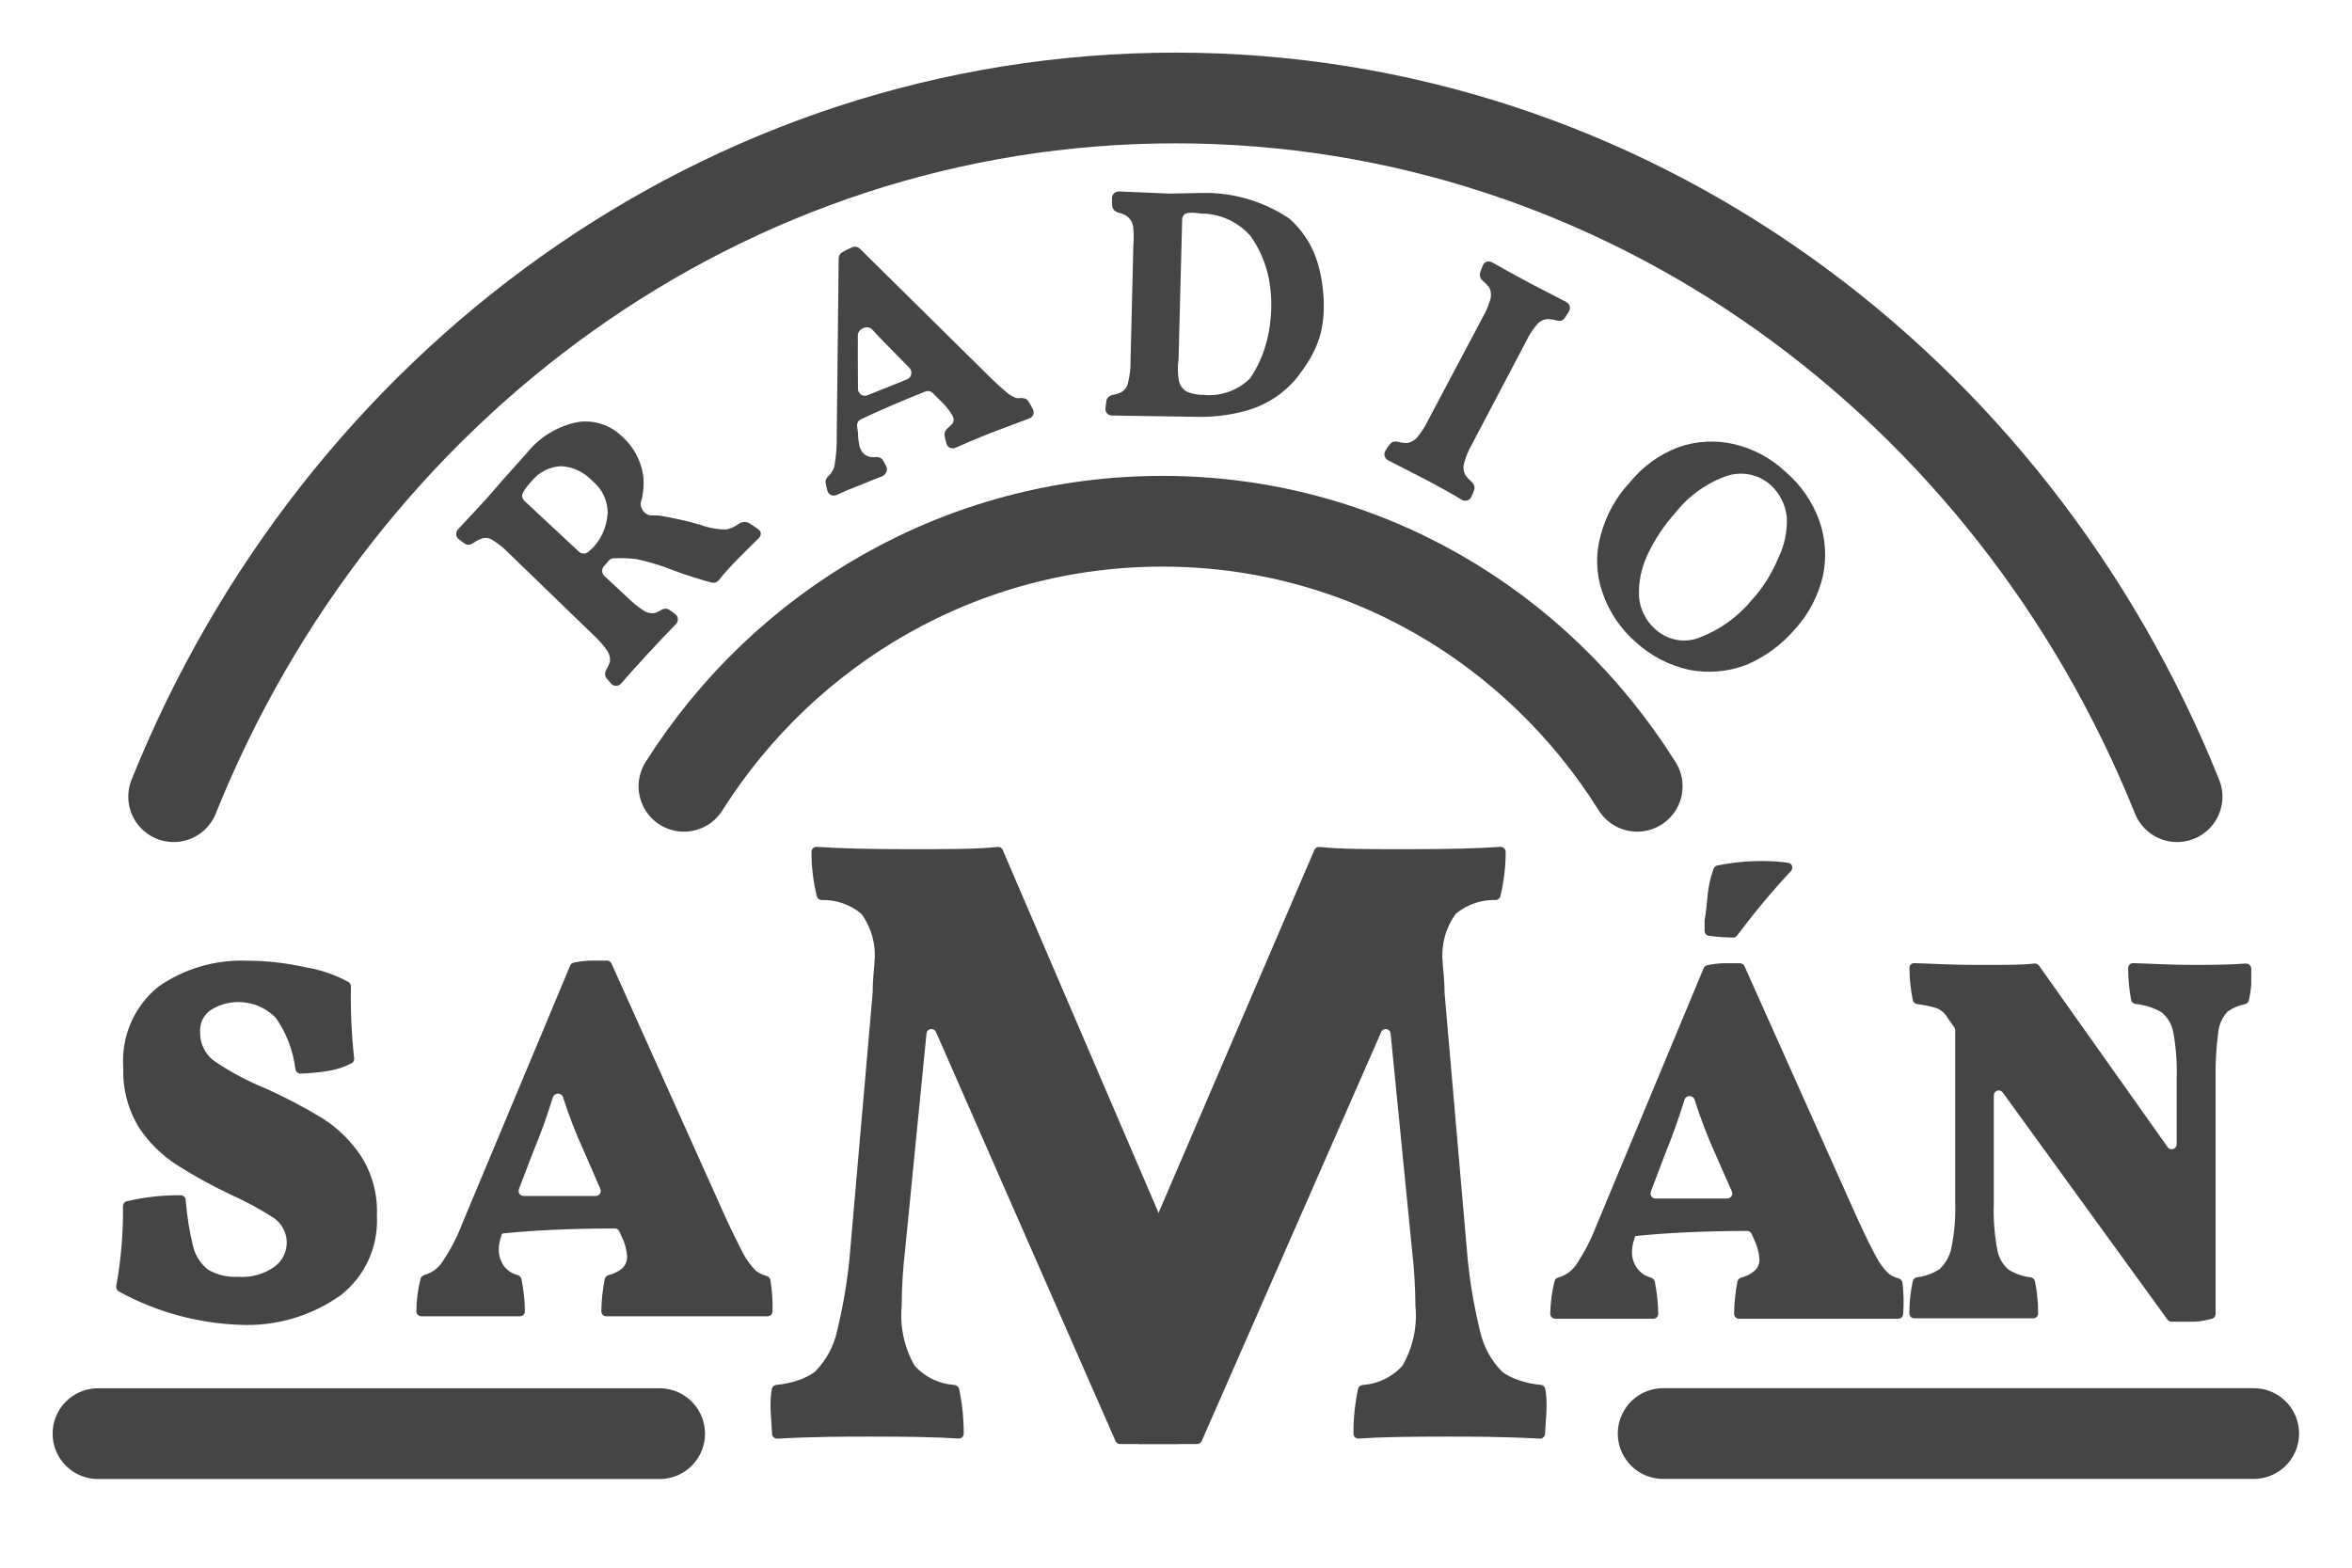
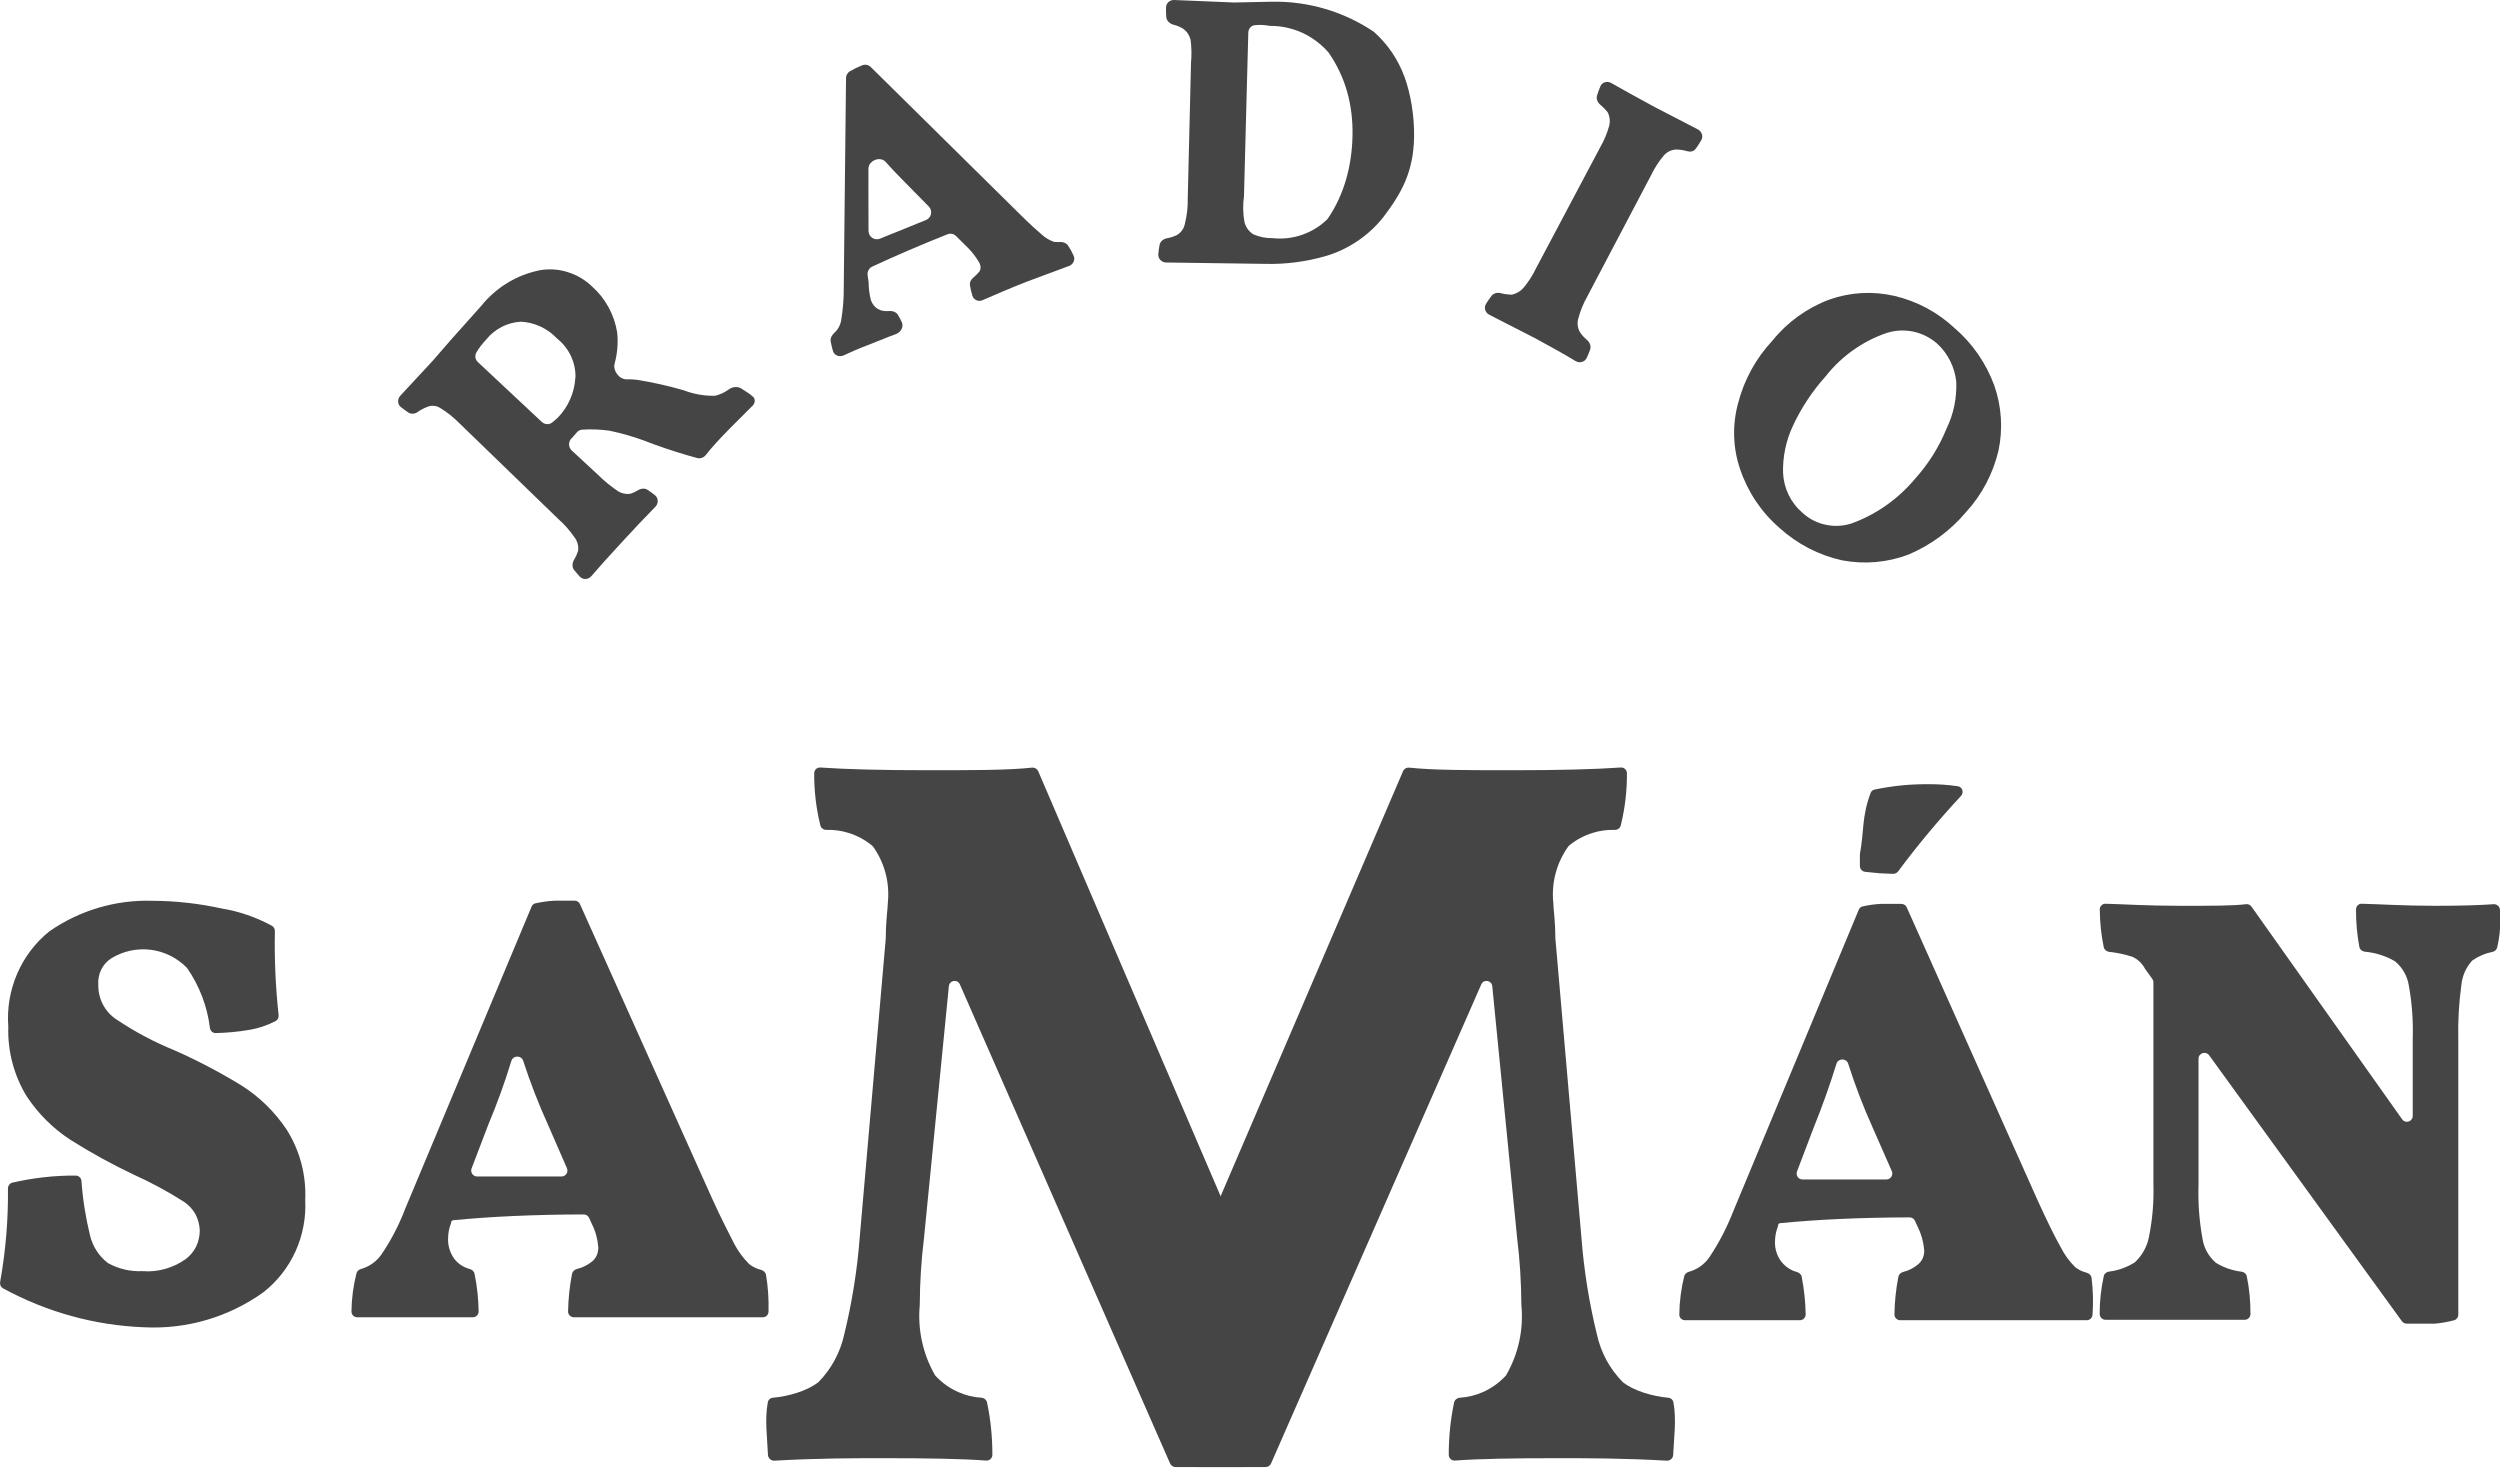
- <svg xmlns="http://www.w3.org/2000/svg" width="24" height="16" viewBox="0 0 24 16" fill="none">
-   <path d="M1 14.632H6.731M16.971 14.631H22.997M16.706 8.025C15.68 6.39 13.901 5.32 11.86 5.32C9.82 5.32 8.012 6.39 6.979 8.025M22.215 8.131C20.533 3.941 16.59 1 11.994 1C7.398 1 3.455 3.941 1.772 8.131" stroke="#454545" stroke-width="0.926" stroke-linecap="round" />
-   <path d="M19.42 13.413C19.418 13.439 19.396 13.459 19.37 13.459C19.222 13.459 18.963 13.459 18.597 13.459C18.175 13.459 17.889 13.459 17.744 13.459C17.717 13.459 17.694 13.436 17.695 13.408C17.696 13.298 17.708 13.188 17.729 13.08C17.733 13.059 17.751 13.043 17.771 13.038C17.819 13.026 17.864 13.004 17.902 12.971C17.92 12.956 17.933 12.938 17.942 12.916C17.951 12.895 17.955 12.872 17.953 12.849C17.948 12.777 17.928 12.707 17.896 12.643L17.874 12.593C17.865 12.575 17.847 12.563 17.828 12.563C17.395 12.564 17.017 12.582 16.698 12.614C16.688 12.615 16.68 12.623 16.68 12.633C16.68 12.636 16.68 12.638 16.679 12.641C16.662 12.683 16.654 12.729 16.653 12.775C16.651 12.838 16.672 12.9 16.71 12.95C16.731 12.976 16.756 12.998 16.785 13.015C16.803 13.025 16.823 13.033 16.843 13.038C16.864 13.044 16.882 13.06 16.886 13.081C16.907 13.189 16.919 13.298 16.921 13.408C16.921 13.436 16.899 13.459 16.871 13.459C16.748 13.459 16.563 13.459 16.319 13.459C16.124 13.459 15.974 13.459 15.869 13.459C15.842 13.459 15.819 13.437 15.819 13.409C15.821 13.297 15.835 13.185 15.863 13.076C15.867 13.057 15.883 13.043 15.902 13.038C15.972 13.018 16.034 12.976 16.078 12.916C16.163 12.79 16.234 12.654 16.289 12.511L17.384 9.882C17.39 9.867 17.403 9.856 17.418 9.852C17.473 9.84 17.528 9.833 17.583 9.831H17.755C17.775 9.831 17.793 9.843 17.801 9.861L18.944 12.416C19.028 12.6 19.094 12.735 19.142 12.821C19.175 12.886 19.217 12.945 19.269 12.996C19.298 13.019 19.332 13.036 19.367 13.045C19.39 13.05 19.41 13.068 19.413 13.091C19.426 13.198 19.428 13.306 19.42 13.413ZM17.625 12.232C17.662 12.232 17.687 12.194 17.672 12.16L17.505 11.781C17.423 11.6 17.352 11.414 17.292 11.224C17.276 11.174 17.204 11.174 17.189 11.224C17.131 11.412 17.064 11.598 16.99 11.781L16.845 12.162C16.833 12.196 16.857 12.232 16.893 12.232H17.625ZM17.394 9.402C17.394 9.399 17.394 9.396 17.394 9.393C17.43 9.195 17.411 9.069 17.486 8.865C17.492 8.85 17.506 8.838 17.522 8.834C17.674 8.803 17.828 8.787 17.983 8.788C18.072 8.787 18.16 8.793 18.247 8.806C18.287 8.811 18.302 8.86 18.275 8.89C18.08 9.099 17.897 9.319 17.726 9.548C17.715 9.562 17.7 9.57 17.683 9.569C17.546 9.564 17.587 9.568 17.439 9.551C17.413 9.549 17.394 9.527 17.394 9.5V9.402Z" fill="#454545" />
-   <path d="M22.916 9.834C22.946 9.832 22.972 9.856 22.972 9.886C22.972 9.939 22.972 9.993 22.972 10.045C22.968 10.101 22.96 10.157 22.947 10.212C22.942 10.232 22.925 10.246 22.905 10.25C22.843 10.262 22.785 10.286 22.734 10.322C22.731 10.324 22.728 10.326 22.726 10.329C22.674 10.387 22.642 10.46 22.635 10.538C22.614 10.694 22.605 10.851 22.608 11.009V13.411C22.608 13.433 22.594 13.453 22.572 13.459C22.518 13.474 22.462 13.484 22.405 13.489C22.342 13.489 22.259 13.489 22.158 13.489C22.142 13.489 22.127 13.481 22.117 13.468L20.436 11.15C20.407 11.11 20.345 11.131 20.345 11.181V12.278C20.339 12.434 20.351 12.59 20.378 12.743C20.39 12.826 20.431 12.902 20.493 12.956C20.495 12.958 20.497 12.96 20.5 12.961C20.567 13.001 20.641 13.027 20.719 13.036C20.741 13.039 20.761 13.055 20.765 13.077C20.787 13.185 20.798 13.295 20.797 13.405C20.797 13.433 20.775 13.455 20.747 13.455C20.603 13.455 20.407 13.455 20.16 13.455C19.874 13.455 19.666 13.455 19.533 13.455C19.506 13.455 19.483 13.433 19.483 13.405C19.483 13.294 19.495 13.184 19.518 13.076C19.523 13.054 19.542 13.038 19.564 13.036C19.642 13.026 19.716 13 19.784 12.958C19.786 12.957 19.788 12.955 19.791 12.953C19.852 12.896 19.895 12.82 19.912 12.737C19.943 12.586 19.956 12.432 19.951 12.278V10.514C19.951 10.504 19.948 10.493 19.941 10.484L19.878 10.396C19.854 10.349 19.814 10.312 19.766 10.291C19.7 10.27 19.632 10.256 19.564 10.248C19.542 10.246 19.523 10.23 19.519 10.208C19.496 10.1 19.485 9.99 19.484 9.879C19.484 9.851 19.506 9.829 19.534 9.83C19.674 9.833 19.89 9.848 20.181 9.848C20.479 9.848 20.646 9.848 20.756 9.834C20.775 9.831 20.794 9.839 20.806 9.855L22.119 11.708C22.148 11.749 22.211 11.728 22.211 11.678V11.009C22.216 10.853 22.205 10.697 22.178 10.544C22.165 10.462 22.123 10.387 22.06 10.334C22.058 10.332 22.055 10.331 22.053 10.329C21.973 10.284 21.884 10.256 21.794 10.247C21.77 10.245 21.75 10.229 21.746 10.205C21.726 10.098 21.716 9.989 21.716 9.879C21.717 9.851 21.739 9.829 21.766 9.83C21.914 9.833 22.126 9.848 22.405 9.848C22.624 9.848 22.794 9.843 22.916 9.834Z" fill="#454545" />
-   <path d="M1.212 13.181C1.193 13.17 1.182 13.148 1.186 13.126C1.235 12.857 1.258 12.584 1.255 12.311C1.255 12.287 1.271 12.265 1.294 12.26C1.475 12.218 1.66 12.197 1.845 12.199C1.872 12.199 1.893 12.22 1.895 12.247C1.907 12.406 1.932 12.564 1.97 12.719C1.993 12.816 2.048 12.901 2.127 12.961C2.218 13.012 2.322 13.037 2.427 13.031C2.56 13.042 2.693 13.005 2.803 12.927C2.842 12.898 2.873 12.861 2.894 12.817C2.916 12.773 2.927 12.725 2.926 12.676C2.925 12.627 2.912 12.579 2.888 12.536C2.865 12.492 2.831 12.456 2.791 12.429C2.65 12.338 2.502 12.258 2.349 12.19C2.159 12.1 1.974 11.998 1.796 11.884C1.647 11.787 1.519 11.66 1.42 11.511C1.307 11.328 1.251 11.115 1.258 10.899C1.246 10.742 1.273 10.584 1.335 10.44C1.398 10.295 1.494 10.169 1.615 10.071C1.88 9.886 2.196 9.793 2.517 9.805C2.719 9.805 2.921 9.828 3.118 9.872C3.271 9.897 3.419 9.948 3.555 10.022C3.571 10.031 3.581 10.049 3.581 10.068C3.576 10.313 3.587 10.558 3.614 10.802C3.616 10.822 3.606 10.842 3.588 10.851C3.514 10.891 3.433 10.917 3.35 10.93C3.256 10.946 3.161 10.954 3.066 10.957C3.04 10.958 3.018 10.937 3.014 10.91C2.991 10.724 2.924 10.546 2.817 10.392C2.816 10.39 2.814 10.388 2.812 10.386C2.727 10.3 2.617 10.246 2.498 10.231C2.378 10.216 2.257 10.242 2.154 10.306C2.116 10.331 2.087 10.365 2.067 10.405C2.047 10.446 2.039 10.491 2.042 10.536C2.041 10.596 2.055 10.657 2.084 10.71C2.112 10.764 2.154 10.809 2.205 10.841C2.363 10.947 2.531 11.036 2.707 11.107C2.907 11.197 3.102 11.299 3.29 11.413C3.446 11.512 3.58 11.643 3.684 11.799C3.799 11.98 3.856 12.194 3.846 12.41C3.854 12.564 3.825 12.718 3.761 12.858C3.698 12.998 3.602 13.12 3.482 13.215C3.179 13.432 2.813 13.54 2.442 13.521C2.012 13.505 1.591 13.388 1.212 13.181Z" fill="#454545" />
-   <path d="M7.883 13.385C7.882 13.412 7.86 13.434 7.833 13.434C7.682 13.434 7.425 13.434 7.058 13.434C6.63 13.434 6.338 13.434 6.186 13.434C6.158 13.434 6.136 13.411 6.136 13.383C6.138 13.272 6.149 13.162 6.171 13.054C6.175 13.033 6.193 13.018 6.213 13.013C6.262 13.001 6.308 12.978 6.348 12.946C6.365 12.93 6.378 12.911 6.387 12.89C6.396 12.869 6.4 12.846 6.399 12.823C6.394 12.751 6.374 12.681 6.342 12.617L6.319 12.567C6.311 12.549 6.293 12.537 6.273 12.538C5.838 12.538 5.458 12.556 5.134 12.588C5.125 12.589 5.117 12.597 5.117 12.607C5.117 12.61 5.117 12.612 5.116 12.615C5.099 12.658 5.09 12.703 5.09 12.749C5.088 12.812 5.108 12.874 5.144 12.924C5.179 12.968 5.226 12.999 5.279 13.012C5.299 13.018 5.317 13.034 5.321 13.055C5.343 13.163 5.355 13.273 5.356 13.383C5.357 13.411 5.334 13.434 5.306 13.434C5.185 13.434 4.999 13.434 4.751 13.434C4.555 13.434 4.403 13.434 4.298 13.434C4.271 13.434 4.249 13.411 4.249 13.384C4.249 13.271 4.264 13.159 4.292 13.05C4.297 13.031 4.313 13.018 4.332 13.012C4.402 12.993 4.463 12.95 4.506 12.89C4.593 12.764 4.664 12.628 4.718 12.485L5.818 9.855C5.824 9.84 5.837 9.829 5.853 9.825C5.907 9.814 5.963 9.806 6.018 9.804H6.194C6.214 9.804 6.232 9.815 6.24 9.834L7.388 12.39C7.47 12.574 7.536 12.697 7.584 12.795C7.619 12.86 7.663 12.919 7.714 12.97C7.744 12.994 7.779 13.011 7.815 13.02C7.838 13.025 7.857 13.041 7.861 13.064C7.879 13.17 7.886 13.278 7.883 13.385ZM6.079 12.206C6.116 12.206 6.141 12.168 6.126 12.134L5.961 11.755C5.878 11.574 5.806 11.388 5.745 11.198C5.729 11.149 5.657 11.15 5.641 11.199C5.584 11.388 5.517 11.573 5.441 11.755L5.295 12.136C5.282 12.17 5.307 12.206 5.342 12.206H6.079Z" fill="#454545" />
-   <path d="M14.19 10.549C14.185 10.496 14.115 10.485 14.094 10.533L12.262 14.708C12.253 14.726 12.235 14.738 12.215 14.738H11.625C11.597 14.738 11.574 14.715 11.574 14.687V12.968C11.574 12.961 11.575 12.954 11.578 12.947L13.412 8.675C13.421 8.654 13.443 8.641 13.465 8.644C13.671 8.667 13.979 8.667 14.38 8.667C14.774 8.667 15.084 8.659 15.31 8.643C15.338 8.641 15.363 8.663 15.364 8.693C15.364 8.846 15.346 8.998 15.31 9.147C15.304 9.171 15.281 9.187 15.256 9.186C15.191 9.184 15.126 9.193 15.063 9.213C14.989 9.236 14.92 9.273 14.859 9.323C14.856 9.326 14.853 9.329 14.851 9.332C14.75 9.473 14.704 9.648 14.721 9.821C14.721 9.867 14.74 9.975 14.74 10.129L14.966 12.733C14.988 13.02 15.034 13.304 15.102 13.584C15.137 13.741 15.214 13.884 15.326 13.998C15.424 14.076 15.59 14.123 15.722 14.134C15.744 14.136 15.764 14.152 15.768 14.174C15.796 14.325 15.773 14.478 15.766 14.632C15.765 14.662 15.74 14.685 15.712 14.683C15.333 14.662 15.015 14.662 14.758 14.662C14.376 14.662 14.079 14.667 13.865 14.682C13.836 14.684 13.811 14.661 13.811 14.632C13.81 14.479 13.826 14.326 13.857 14.177C13.862 14.153 13.883 14.137 13.906 14.135C13.976 14.13 14.044 14.114 14.108 14.085C14.183 14.052 14.251 14.004 14.306 13.944C14.309 13.941 14.311 13.938 14.313 13.935C14.418 13.751 14.464 13.538 14.443 13.326C14.442 13.132 14.43 12.938 14.407 12.745L14.19 10.549Z" fill="#454545" />
-   <path d="M9.454 10.549C9.459 10.496 9.53 10.485 9.551 10.533L11.383 14.708C11.391 14.726 11.409 14.738 11.429 14.738H12.02C12.048 14.738 12.07 14.715 12.07 14.687V12.968C12.07 12.961 12.069 12.954 12.066 12.947L10.232 8.675C10.223 8.654 10.202 8.641 10.179 8.644C9.973 8.667 9.666 8.667 9.265 8.667C8.87 8.667 8.561 8.659 8.335 8.643C8.306 8.641 8.281 8.663 8.281 8.693C8.28 8.846 8.298 8.998 8.335 9.147C8.341 9.171 8.363 9.187 8.388 9.186C8.453 9.184 8.519 9.193 8.581 9.213C8.656 9.236 8.725 9.273 8.785 9.323C8.788 9.326 8.791 9.329 8.794 9.332C8.894 9.473 8.941 9.648 8.923 9.821C8.923 9.867 8.905 9.975 8.905 10.129L8.678 12.733C8.656 13.02 8.61 13.304 8.542 13.584C8.508 13.741 8.43 13.884 8.318 13.998C8.22 14.076 8.054 14.123 7.923 14.134C7.9 14.136 7.881 14.152 7.876 14.174C7.848 14.325 7.871 14.478 7.878 14.632C7.879 14.662 7.904 14.685 7.933 14.683C8.312 14.662 8.629 14.662 8.887 14.662C9.268 14.662 9.565 14.667 9.78 14.682C9.809 14.684 9.834 14.661 9.834 14.632C9.834 14.479 9.819 14.326 9.787 14.177C9.782 14.153 9.762 14.137 9.738 14.135C9.669 14.13 9.6 14.114 9.536 14.085C9.461 14.052 9.394 14.004 9.338 13.944C9.335 13.941 9.333 13.938 9.331 13.935C9.226 13.751 9.181 13.538 9.201 13.326C9.202 13.132 9.214 12.938 9.237 12.745L9.454 10.549Z" fill="#454545" />
-   <path d="M10.542 4.182C10.558 4.217 10.539 4.258 10.503 4.271L10.14 4.407C9.971 4.473 9.842 4.529 9.75 4.57C9.714 4.586 9.671 4.569 9.659 4.531C9.65 4.502 9.643 4.473 9.638 4.443C9.634 4.416 9.647 4.39 9.667 4.373C9.685 4.358 9.702 4.342 9.718 4.324C9.723 4.318 9.728 4.31 9.729 4.302C9.731 4.293 9.731 4.283 9.73 4.274C9.728 4.26 9.723 4.247 9.715 4.235C9.689 4.193 9.659 4.153 9.624 4.117L9.517 4.011C9.497 3.991 9.468 3.985 9.442 3.996C9.203 4.091 8.987 4.184 8.787 4.278C8.758 4.291 8.742 4.321 8.746 4.352L8.755 4.416C8.755 4.468 8.762 4.52 8.775 4.57C8.802 4.641 8.856 4.673 8.935 4.665C8.965 4.662 8.995 4.673 9.01 4.698C9.022 4.718 9.033 4.738 9.044 4.759C9.064 4.801 9.036 4.85 8.993 4.865C8.927 4.888 8.845 4.925 8.744 4.964C8.674 4.99 8.606 5.019 8.539 5.051C8.502 5.069 8.457 5.053 8.444 5.013C8.436 4.986 8.43 4.958 8.425 4.929C8.42 4.9 8.436 4.873 8.458 4.853C8.466 4.846 8.474 4.837 8.481 4.828C8.497 4.806 8.509 4.781 8.515 4.754C8.532 4.656 8.54 4.557 8.538 4.458L8.558 2.636C8.558 2.609 8.573 2.585 8.596 2.573L8.644 2.547L8.696 2.524C8.722 2.512 8.753 2.518 8.774 2.538L10.075 3.823C10.157 3.905 10.219 3.96 10.262 3.996C10.291 4.024 10.327 4.046 10.365 4.06C10.369 4.061 10.373 4.062 10.377 4.063C10.388 4.064 10.399 4.064 10.409 4.063C10.441 4.06 10.476 4.067 10.493 4.094C10.512 4.122 10.528 4.151 10.542 4.182ZM9.255 3.872C9.303 3.852 9.315 3.79 9.279 3.754L9.036 3.506C8.99 3.46 8.946 3.414 8.903 3.366C8.855 3.311 8.751 3.354 8.753 3.428C8.754 3.491 8.754 3.554 8.753 3.616L8.755 3.968C8.755 4.018 8.805 4.053 8.852 4.034L9.255 3.872Z" fill="#454545" />
-   <path d="M13.158 2.232C13.278 2.338 13.369 2.472 13.425 2.622C13.48 2.773 13.512 2.969 13.508 3.15C13.502 3.45 13.403 3.634 13.238 3.85C13.11 4.009 12.937 4.125 12.743 4.184C12.569 4.235 12.389 4.259 12.208 4.254L11.347 4.241C11.308 4.241 11.277 4.209 11.28 4.171C11.282 4.143 11.285 4.116 11.29 4.089C11.296 4.057 11.325 4.035 11.357 4.03C11.387 4.025 11.416 4.015 11.443 4.002C11.461 3.991 11.476 3.977 11.488 3.96C11.499 3.943 11.508 3.924 11.511 3.904C11.529 3.832 11.537 3.759 11.536 3.685L11.565 2.501C11.571 2.434 11.569 2.366 11.561 2.299C11.551 2.261 11.528 2.227 11.496 2.204C11.47 2.189 11.442 2.177 11.413 2.17C11.38 2.162 11.351 2.136 11.349 2.101C11.347 2.074 11.346 2.047 11.347 2.021C11.347 1.982 11.38 1.953 11.418 1.954L11.94 1.976L12.268 1.969C12.584 1.963 12.895 2.054 13.158 2.232ZM12.748 3.869C12.751 3.866 12.754 3.863 12.757 3.859C12.902 3.649 12.967 3.392 12.972 3.139C12.978 2.868 12.911 2.623 12.763 2.412C12.699 2.338 12.62 2.279 12.531 2.239C12.444 2.2 12.35 2.179 12.255 2.18C12.25 2.18 12.245 2.179 12.24 2.178C12.2 2.171 12.159 2.169 12.118 2.174C12.086 2.178 12.064 2.206 12.063 2.239L12.026 3.666C12.015 3.74 12.017 3.815 12.03 3.889C12.036 3.911 12.045 3.932 12.058 3.95C12.072 3.969 12.088 3.984 12.107 3.996C12.161 4.019 12.22 4.031 12.278 4.03C12.365 4.039 12.452 4.029 12.534 4C12.613 3.972 12.686 3.928 12.748 3.869Z" fill="#454545" />
-   <path d="M15.209 3.05C15.218 3.015 15.215 2.977 15.201 2.944C15.199 2.939 15.197 2.935 15.194 2.931C15.175 2.907 15.154 2.885 15.13 2.866C15.108 2.847 15.095 2.818 15.102 2.789C15.11 2.76 15.121 2.732 15.133 2.705C15.149 2.669 15.192 2.658 15.226 2.678C15.321 2.732 15.449 2.803 15.611 2.89L15.982 3.082C16.016 3.1 16.031 3.142 16.011 3.176C16.005 3.188 15.997 3.199 15.99 3.21C15.981 3.226 15.971 3.241 15.959 3.255C15.941 3.276 15.912 3.279 15.886 3.271C15.853 3.262 15.819 3.257 15.785 3.257C15.747 3.261 15.711 3.28 15.686 3.309C15.641 3.361 15.603 3.42 15.573 3.483L15.017 4.54C14.983 4.6 14.957 4.663 14.939 4.73C14.934 4.749 14.932 4.77 14.935 4.79C14.937 4.811 14.943 4.83 14.953 4.848C14.97 4.873 14.991 4.896 15.014 4.915C15.039 4.937 15.054 4.97 15.042 5.002C15.034 5.026 15.024 5.05 15.013 5.073C14.995 5.111 14.949 5.121 14.915 5.1C14.826 5.046 14.711 4.982 14.568 4.905L14.164 4.698C14.129 4.68 14.115 4.636 14.136 4.602C14.15 4.578 14.166 4.555 14.184 4.532C14.202 4.508 14.235 4.501 14.265 4.509C14.293 4.517 14.322 4.521 14.352 4.522C14.356 4.522 14.361 4.522 14.365 4.521C14.401 4.513 14.434 4.494 14.459 4.466C14.504 4.413 14.541 4.355 14.571 4.292L15.133 3.232C15.166 3.175 15.191 3.114 15.209 3.05Z" fill="#454545" />
-   <path d="M16.35 6.043C16.286 5.858 16.28 5.658 16.332 5.469C16.385 5.264 16.487 5.077 16.631 4.923C16.762 4.761 16.934 4.637 17.128 4.564C17.31 4.5 17.507 4.489 17.695 4.533C17.89 4.579 18.071 4.675 18.218 4.814C18.375 4.947 18.494 5.12 18.565 5.315C18.628 5.496 18.641 5.691 18.601 5.879C18.554 6.081 18.456 6.268 18.317 6.42C18.181 6.58 18.01 6.705 17.817 6.787C17.633 6.857 17.432 6.874 17.239 6.837C17.036 6.793 16.848 6.696 16.694 6.556C16.536 6.419 16.417 6.242 16.35 6.043ZM17.335 6.51C17.546 6.431 17.733 6.297 17.877 6.122C17.992 5.995 18.083 5.849 18.148 5.69C18.21 5.563 18.239 5.421 18.233 5.279C18.22 5.152 18.161 5.035 18.067 4.949C18.007 4.896 17.935 4.86 17.858 4.844C17.78 4.828 17.7 4.832 17.624 4.856C17.417 4.928 17.234 5.058 17.098 5.231C16.98 5.361 16.883 5.508 16.809 5.667C16.749 5.796 16.72 5.936 16.724 6.078C16.727 6.144 16.744 6.208 16.773 6.267C16.801 6.326 16.842 6.379 16.891 6.422C16.95 6.476 17.023 6.513 17.101 6.529C17.179 6.544 17.26 6.538 17.335 6.51Z" fill="#454545" />
-   <path d="M7.409 5.403C7.414 5.403 7.419 5.403 7.424 5.401C7.465 5.391 7.503 5.372 7.536 5.348C7.568 5.324 7.614 5.32 7.647 5.341C7.681 5.363 7.717 5.384 7.746 5.409C7.771 5.43 7.767 5.467 7.744 5.491C7.611 5.624 7.452 5.772 7.337 5.919C7.319 5.942 7.29 5.953 7.262 5.946C7.146 5.915 7.018 5.875 6.878 5.824L6.795 5.792C6.698 5.757 6.598 5.729 6.497 5.707C6.418 5.697 6.339 5.694 6.26 5.698C6.241 5.699 6.223 5.708 6.211 5.723L6.176 5.765L6.166 5.775C6.137 5.803 6.138 5.851 6.168 5.879L6.393 6.089C6.446 6.142 6.503 6.189 6.565 6.23C6.598 6.253 6.638 6.263 6.677 6.257C6.7 6.251 6.721 6.242 6.74 6.229C6.766 6.212 6.8 6.205 6.826 6.222C6.85 6.237 6.873 6.253 6.894 6.271C6.925 6.296 6.924 6.343 6.896 6.371C6.81 6.458 6.712 6.563 6.6 6.684C6.491 6.802 6.41 6.892 6.339 6.975C6.313 7.006 6.267 7.009 6.239 6.98C6.222 6.961 6.205 6.942 6.189 6.923C6.168 6.896 6.172 6.858 6.19 6.829C6.204 6.806 6.215 6.781 6.223 6.755C6.224 6.751 6.225 6.746 6.225 6.742C6.227 6.704 6.215 6.666 6.192 6.636C6.152 6.579 6.106 6.527 6.054 6.48L5.185 5.639C5.137 5.59 5.084 5.548 5.026 5.512C5.01 5.501 4.991 5.494 4.971 5.491C4.952 5.489 4.932 5.491 4.913 5.498C4.883 5.509 4.854 5.524 4.828 5.543C4.803 5.561 4.771 5.566 4.745 5.55C4.722 5.534 4.699 5.518 4.678 5.5C4.648 5.475 4.648 5.431 4.674 5.402L4.955 5.1L5.12 4.91L5.377 4.622C5.508 4.459 5.691 4.348 5.895 4.308C5.976 4.295 6.059 4.302 6.137 4.327C6.215 4.352 6.286 4.395 6.345 4.452C6.462 4.555 6.539 4.696 6.563 4.85C6.574 4.942 6.566 5.034 6.541 5.121C6.524 5.184 6.582 5.261 6.646 5.26C6.675 5.259 6.704 5.26 6.734 5.263C6.871 5.286 7.008 5.316 7.142 5.355C7.227 5.387 7.318 5.404 7.409 5.403ZM6.2 5.247C6.2 5.247 6.201 5.247 6.201 5.247C6.202 5.182 6.189 5.118 6.162 5.059C6.135 5.001 6.096 4.951 6.047 4.91C6.044 4.908 6.041 4.906 6.039 4.903C5.957 4.816 5.844 4.764 5.725 4.758C5.666 4.761 5.609 4.776 5.556 4.803C5.504 4.83 5.458 4.869 5.421 4.915C5.388 4.949 5.359 4.987 5.336 5.029C5.321 5.056 5.328 5.089 5.35 5.111L5.908 5.631C5.934 5.656 5.974 5.656 6.002 5.633L6.047 5.593C6.137 5.5 6.191 5.377 6.199 5.247C6.199 5.247 6.2 5.247 6.2 5.247Z" fill="#454545" />
+ <svg xmlns="http://www.w3.org/2000/svg" width="22" height="13" viewBox="0 0 22 13" fill="none">
+   <path d="M18.414 11.571C18.412 11.598 18.39 11.618 18.363 11.618C18.213 11.618 17.952 11.618 17.583 11.618C17.156 11.618 16.867 11.618 16.721 11.618C16.694 11.618 16.671 11.595 16.671 11.566C16.673 11.455 16.684 11.344 16.706 11.235C16.71 11.214 16.728 11.198 16.749 11.193C16.797 11.181 16.842 11.158 16.881 11.125C16.898 11.11 16.912 11.091 16.921 11.07C16.93 11.048 16.934 11.025 16.933 11.001C16.927 10.929 16.907 10.858 16.875 10.794L16.852 10.744C16.844 10.725 16.825 10.713 16.805 10.713C16.368 10.714 15.987 10.732 15.664 10.764C15.654 10.765 15.647 10.774 15.647 10.784C15.647 10.786 15.646 10.789 15.646 10.791C15.629 10.835 15.62 10.88 15.62 10.927C15.618 10.991 15.638 11.054 15.677 11.104C15.698 11.13 15.724 11.153 15.753 11.169C15.771 11.18 15.791 11.188 15.811 11.193C15.832 11.198 15.851 11.214 15.855 11.236C15.876 11.345 15.888 11.455 15.89 11.566C15.89 11.595 15.867 11.618 15.839 11.618C15.715 11.618 15.529 11.618 15.282 11.618C15.085 11.618 14.934 11.618 14.828 11.618C14.8 11.618 14.777 11.595 14.778 11.567C14.779 11.454 14.794 11.341 14.821 11.231C14.826 11.212 14.842 11.198 14.861 11.192C14.932 11.173 14.995 11.13 15.039 11.069C15.124 10.942 15.196 10.805 15.252 10.661L16.357 8.006C16.363 7.991 16.376 7.979 16.392 7.976C16.447 7.964 16.503 7.956 16.559 7.954H16.732C16.752 7.954 16.771 7.966 16.779 7.984L17.932 10.565C18.017 10.751 18.084 10.887 18.133 10.973C18.166 11.039 18.209 11.099 18.261 11.15C18.29 11.174 18.324 11.19 18.36 11.199C18.384 11.205 18.403 11.223 18.406 11.246C18.419 11.354 18.422 11.463 18.414 11.571ZM16.601 10.379C16.638 10.379 16.663 10.34 16.648 10.306L16.48 9.924C16.397 9.74 16.325 9.552 16.264 9.36C16.248 9.311 16.176 9.311 16.161 9.361C16.102 9.551 16.035 9.739 15.96 9.924L15.814 10.308C15.801 10.342 15.825 10.379 15.861 10.379H16.601ZM16.367 7.521C16.367 7.518 16.367 7.515 16.368 7.512C16.404 7.312 16.384 7.184 16.461 6.979C16.467 6.963 16.48 6.951 16.497 6.948C16.65 6.916 16.806 6.9 16.963 6.901C17.052 6.9 17.141 6.906 17.229 6.919C17.269 6.925 17.285 6.974 17.257 7.004C17.061 7.215 16.875 7.437 16.703 7.669C16.692 7.682 16.676 7.69 16.659 7.69C16.521 7.684 16.563 7.688 16.413 7.672C16.387 7.669 16.367 7.647 16.367 7.62V7.521Z" fill="#454545" />
+   <path d="M21.944 7.957C21.974 7.955 22 7.979 22 8.01C22 8.063 22 8.117 22 8.17C21.997 8.227 21.988 8.283 21.975 8.338C21.97 8.359 21.953 8.373 21.932 8.377C21.871 8.389 21.812 8.414 21.76 8.45C21.757 8.452 21.754 8.454 21.752 8.457C21.7 8.515 21.668 8.589 21.66 8.668C21.639 8.825 21.629 8.984 21.633 9.144V11.569C21.633 11.592 21.618 11.612 21.597 11.618C21.541 11.633 21.485 11.643 21.428 11.648C21.364 11.648 21.281 11.648 21.178 11.648C21.162 11.648 21.147 11.64 21.137 11.627L19.44 9.286C19.41 9.246 19.347 9.267 19.347 9.317V10.425C19.342 10.583 19.353 10.74 19.381 10.895C19.393 10.979 19.434 11.055 19.497 11.11C19.499 11.112 19.502 11.113 19.504 11.115C19.571 11.156 19.647 11.181 19.725 11.191C19.748 11.193 19.767 11.209 19.772 11.232C19.794 11.341 19.805 11.452 19.804 11.563C19.804 11.591 19.782 11.614 19.754 11.614C19.608 11.614 19.41 11.614 19.161 11.614C18.872 11.614 18.662 11.614 18.528 11.614C18.5 11.614 18.478 11.591 18.477 11.563C18.477 11.452 18.489 11.34 18.513 11.231C18.517 11.209 18.537 11.193 18.559 11.19C18.637 11.181 18.713 11.154 18.781 11.112C18.783 11.11 18.786 11.109 18.788 11.107C18.85 11.049 18.893 10.973 18.91 10.889C18.941 10.736 18.955 10.581 18.95 10.425V8.644C18.95 8.633 18.946 8.622 18.94 8.614L18.876 8.525C18.851 8.477 18.811 8.44 18.763 8.419C18.696 8.398 18.628 8.383 18.559 8.376C18.537 8.373 18.518 8.357 18.513 8.335C18.49 8.226 18.479 8.115 18.478 8.003C18.478 7.975 18.501 7.952 18.528 7.953C18.67 7.956 18.889 7.971 19.182 7.971C19.483 7.971 19.652 7.971 19.763 7.957C19.782 7.954 19.801 7.962 19.813 7.978L21.139 9.85C21.169 9.891 21.232 9.87 21.232 9.819V9.144C21.237 8.986 21.226 8.829 21.198 8.674C21.185 8.591 21.143 8.516 21.079 8.462C21.077 8.46 21.075 8.459 21.072 8.457C20.992 8.411 20.902 8.383 20.81 8.375C20.787 8.372 20.767 8.356 20.762 8.332C20.742 8.223 20.732 8.113 20.733 8.003C20.733 7.975 20.755 7.952 20.783 7.953C20.932 7.956 21.146 7.971 21.428 7.971C21.649 7.971 21.821 7.966 21.944 7.957Z" fill="#454545" />
+   <path d="M0.026 11.337C0.007 11.326 -0.003 11.304 0.001 11.282C0.05 11.01 0.073 10.734 0.07 10.458C0.07 10.434 0.086 10.412 0.11 10.407C0.292 10.365 0.479 10.344 0.666 10.345C0.693 10.345 0.715 10.366 0.717 10.393C0.728 10.554 0.754 10.714 0.792 10.871C0.815 10.968 0.871 11.055 0.95 11.115C1.043 11.167 1.148 11.191 1.254 11.186C1.388 11.197 1.522 11.159 1.633 11.081C1.672 11.052 1.704 11.014 1.726 10.97C1.747 10.925 1.758 10.877 1.758 10.828C1.756 10.778 1.743 10.729 1.72 10.685C1.696 10.642 1.662 10.605 1.621 10.577C1.478 10.486 1.329 10.405 1.175 10.336C0.983 10.245 0.796 10.142 0.616 10.028C0.466 9.93 0.337 9.801 0.237 9.651C0.123 9.466 0.066 9.251 0.073 9.033C0.061 8.874 0.088 8.715 0.151 8.569C0.214 8.423 0.311 8.295 0.434 8.196C0.702 8.01 1.021 7.916 1.345 7.927C1.549 7.928 1.752 7.951 1.952 7.995C2.106 8.02 2.255 8.072 2.393 8.147C2.409 8.156 2.419 8.174 2.419 8.193C2.414 8.441 2.425 8.688 2.452 8.934C2.454 8.955 2.444 8.975 2.426 8.985C2.351 9.024 2.27 9.051 2.186 9.064C2.091 9.08 1.995 9.089 1.899 9.091C1.872 9.092 1.85 9.071 1.847 9.044C1.824 8.856 1.755 8.676 1.648 8.521C1.646 8.518 1.644 8.516 1.642 8.514C1.557 8.428 1.445 8.373 1.326 8.358C1.204 8.343 1.082 8.37 0.978 8.434C0.94 8.459 0.91 8.493 0.89 8.534C0.87 8.575 0.862 8.62 0.865 8.666C0.864 8.727 0.878 8.788 0.907 8.842C0.936 8.896 0.978 8.942 1.029 8.974C1.189 9.081 1.359 9.171 1.536 9.243C1.739 9.333 1.935 9.436 2.125 9.552C2.283 9.652 2.418 9.784 2.523 9.941C2.639 10.125 2.696 10.341 2.686 10.559C2.694 10.714 2.665 10.869 2.601 11.011C2.537 11.152 2.44 11.276 2.319 11.371C2.013 11.591 1.643 11.699 1.269 11.68C0.834 11.664 0.409 11.546 0.026 11.337Z" fill="#454545" />
+   <path d="M6.763 11.543C6.762 11.571 6.74 11.592 6.713 11.592C6.56 11.592 6.301 11.592 5.93 11.592C5.498 11.592 5.204 11.592 5.049 11.592C5.022 11.592 4.999 11.569 4.999 11.541C5.001 11.429 5.013 11.318 5.034 11.209C5.039 11.188 5.056 11.172 5.077 11.167C5.127 11.155 5.173 11.132 5.213 11.099C5.23 11.084 5.244 11.065 5.253 11.043C5.261 11.022 5.266 10.999 5.265 10.975C5.259 10.903 5.24 10.832 5.207 10.768L5.184 10.717C5.176 10.699 5.157 10.687 5.137 10.687C4.698 10.688 4.315 10.706 3.988 10.738C3.978 10.739 3.97 10.748 3.97 10.758C3.97 10.76 3.97 10.763 3.969 10.765C3.952 10.808 3.943 10.854 3.943 10.901C3.941 10.964 3.961 11.027 3.998 11.078C4.032 11.122 4.08 11.153 4.133 11.167C4.154 11.172 4.172 11.188 4.176 11.21C4.199 11.319 4.21 11.43 4.212 11.541C4.212 11.569 4.189 11.592 4.161 11.592C4.038 11.592 3.851 11.592 3.601 11.592C3.403 11.592 3.249 11.592 3.144 11.592C3.116 11.592 3.093 11.57 3.093 11.542C3.094 11.428 3.109 11.315 3.137 11.205C3.142 11.186 3.158 11.172 3.177 11.167C3.248 11.147 3.31 11.104 3.354 11.043C3.441 10.916 3.512 10.779 3.567 10.634L4.678 7.978C4.684 7.963 4.697 7.952 4.713 7.949C4.768 7.937 4.824 7.929 4.88 7.926H5.058C5.078 7.926 5.096 7.938 5.104 7.957L6.263 10.539C6.346 10.724 6.413 10.848 6.462 10.947C6.497 11.013 6.541 11.072 6.593 11.124C6.623 11.148 6.658 11.165 6.695 11.174C6.717 11.179 6.737 11.196 6.741 11.219C6.759 11.326 6.766 11.434 6.763 11.543ZM4.942 10.353C4.979 10.353 5.004 10.314 4.989 10.28L4.822 9.897C4.739 9.714 4.666 9.526 4.604 9.335C4.588 9.285 4.515 9.286 4.5 9.336C4.442 9.526 4.374 9.714 4.297 9.897L4.15 10.282C4.137 10.316 4.162 10.353 4.198 10.353H4.942Z" fill="#454545" />
+   <path d="M13.132 8.679C13.127 8.626 13.056 8.614 13.035 8.663L11.185 12.879C11.177 12.898 11.158 12.91 11.138 12.91H10.541C10.513 12.91 10.49 12.886 10.49 12.858V11.122C10.49 11.115 10.492 11.107 10.495 11.101L12.347 6.786C12.356 6.765 12.378 6.753 12.4 6.755C12.608 6.778 12.919 6.778 13.324 6.778C13.722 6.778 14.035 6.77 14.263 6.754C14.292 6.752 14.317 6.775 14.317 6.805C14.318 6.959 14.3 7.113 14.263 7.263C14.257 7.288 14.234 7.304 14.209 7.303C14.143 7.301 14.077 7.31 14.014 7.33C13.939 7.353 13.869 7.391 13.808 7.441C13.805 7.444 13.802 7.447 13.8 7.45C13.698 7.593 13.651 7.769 13.669 7.944C13.669 7.991 13.687 8.099 13.687 8.255L13.916 10.884C13.938 11.174 13.984 11.462 14.053 11.744C14.088 11.902 14.166 12.047 14.28 12.162C14.378 12.241 14.546 12.288 14.679 12.3C14.702 12.301 14.721 12.317 14.726 12.34C14.754 12.492 14.731 12.647 14.724 12.803C14.723 12.832 14.698 12.855 14.669 12.854C14.286 12.832 13.965 12.832 13.706 12.832C13.32 12.832 13.02 12.837 12.804 12.853C12.774 12.855 12.749 12.832 12.749 12.802C12.749 12.648 12.764 12.493 12.796 12.342C12.801 12.319 12.822 12.302 12.845 12.3C12.916 12.296 12.985 12.279 13.05 12.25C13.125 12.217 13.193 12.168 13.25 12.107C13.252 12.105 13.255 12.102 13.256 12.098C13.363 11.912 13.409 11.697 13.388 11.483C13.387 11.287 13.375 11.091 13.351 10.897L13.132 8.679Z" fill="#454545" />
+   <path d="M8.35 8.679C8.355 8.626 8.426 8.614 8.447 8.663L10.297 12.879C10.306 12.898 10.324 12.91 10.344 12.91H10.941C10.969 12.91 10.992 12.886 10.992 12.858V11.122C10.992 11.115 10.99 11.107 10.988 11.101L9.136 6.786C9.126 6.765 9.105 6.753 9.082 6.755C8.874 6.778 8.563 6.778 8.158 6.778C7.76 6.778 7.448 6.77 7.219 6.754C7.19 6.752 7.165 6.775 7.165 6.805C7.164 6.959 7.182 7.113 7.219 7.263C7.225 7.288 7.248 7.304 7.273 7.303C7.339 7.301 7.405 7.31 7.468 7.33C7.543 7.353 7.613 7.391 7.674 7.441C7.677 7.444 7.68 7.447 7.683 7.45C7.785 7.593 7.831 7.769 7.813 7.944C7.813 7.991 7.795 8.099 7.795 8.255L7.566 10.884C7.544 11.174 7.498 11.462 7.429 11.744C7.394 11.902 7.316 12.047 7.203 12.162C7.104 12.241 6.936 12.288 6.803 12.3C6.781 12.301 6.761 12.317 6.757 12.34C6.728 12.492 6.752 12.647 6.758 12.803C6.76 12.832 6.784 12.855 6.814 12.854C7.196 12.832 7.517 12.832 7.777 12.832C8.162 12.832 8.462 12.837 8.678 12.853C8.708 12.855 8.733 12.832 8.733 12.802C8.733 12.648 8.718 12.493 8.686 12.342C8.681 12.319 8.661 12.302 8.637 12.3C8.566 12.296 8.497 12.279 8.433 12.25C8.357 12.217 8.289 12.168 8.232 12.107C8.23 12.105 8.228 12.102 8.226 12.098C8.12 11.912 8.074 11.697 8.094 11.483C8.095 11.287 8.107 11.091 8.131 10.897L8.35 8.679Z" fill="#454545" />
+   <path d="M9.448 2.25C9.464 2.285 9.445 2.326 9.409 2.34L9.043 2.476C8.872 2.543 8.741 2.6 8.648 2.641C8.612 2.658 8.569 2.641 8.557 2.602C8.548 2.573 8.541 2.543 8.536 2.513C8.531 2.486 8.544 2.46 8.565 2.443C8.583 2.428 8.6 2.411 8.616 2.393C8.621 2.387 8.626 2.379 8.627 2.371C8.629 2.361 8.629 2.352 8.628 2.342C8.626 2.328 8.621 2.315 8.613 2.304C8.587 2.26 8.556 2.22 8.521 2.184L8.413 2.077C8.393 2.057 8.363 2.051 8.337 2.062C8.096 2.158 7.878 2.252 7.676 2.346C7.647 2.359 7.631 2.39 7.635 2.422L7.644 2.486C7.644 2.539 7.651 2.591 7.664 2.642C7.691 2.713 7.746 2.745 7.826 2.737C7.855 2.735 7.886 2.745 7.902 2.771C7.914 2.791 7.925 2.812 7.935 2.833C7.956 2.874 7.928 2.924 7.884 2.94C7.818 2.963 7.734 3 7.632 3.039C7.562 3.065 7.493 3.095 7.425 3.127C7.388 3.145 7.342 3.129 7.33 3.089C7.322 3.061 7.315 3.033 7.31 3.004C7.305 2.975 7.322 2.947 7.344 2.927C7.352 2.92 7.36 2.911 7.367 2.902C7.383 2.88 7.395 2.854 7.401 2.827C7.418 2.728 7.426 2.629 7.425 2.529L7.445 0.688C7.445 0.661 7.46 0.637 7.483 0.625L7.532 0.599L7.584 0.576C7.61 0.564 7.642 0.569 7.663 0.59L8.977 1.887C9.06 1.97 9.122 2.025 9.165 2.062C9.195 2.09 9.231 2.112 9.269 2.126C9.273 2.128 9.278 2.129 9.282 2.129C9.293 2.13 9.304 2.13 9.314 2.13C9.347 2.127 9.381 2.134 9.399 2.161C9.418 2.189 9.434 2.219 9.448 2.25ZM8.149 1.936C8.197 1.917 8.21 1.854 8.173 1.817L7.927 1.567C7.882 1.521 7.837 1.474 7.794 1.425C7.745 1.37 7.64 1.414 7.642 1.488C7.643 1.552 7.642 1.616 7.642 1.678L7.643 2.033C7.644 2.084 7.695 2.119 7.742 2.101L8.149 1.936Z" fill="#454545" />
+   <path d="M12.09 0.28C12.211 0.387 12.303 0.523 12.359 0.675C12.415 0.826 12.447 1.025 12.444 1.207C12.438 1.511 12.337 1.696 12.171 1.914C12.042 2.075 11.867 2.193 11.671 2.252C11.496 2.303 11.314 2.327 11.131 2.322L10.261 2.31C10.222 2.309 10.191 2.277 10.193 2.238C10.195 2.21 10.199 2.183 10.204 2.156C10.21 2.123 10.239 2.102 10.272 2.096C10.302 2.091 10.331 2.081 10.358 2.068C10.376 2.057 10.391 2.043 10.403 2.026C10.415 2.009 10.423 1.989 10.427 1.969C10.445 1.897 10.454 1.822 10.452 1.748L10.481 0.552C10.487 0.484 10.486 0.416 10.477 0.349C10.467 0.31 10.444 0.276 10.412 0.253C10.386 0.237 10.357 0.225 10.328 0.218C10.294 0.209 10.265 0.183 10.263 0.148C10.261 0.121 10.261 0.094 10.261 0.067C10.261 0.028 10.294 -0.002 10.333 6.48131e-05L10.86 0.022L11.191 0.015C11.511 0.009 11.825 0.101 12.09 0.28ZM11.676 1.934C11.679 1.931 11.682 1.927 11.685 1.923C11.831 1.711 11.897 1.452 11.902 1.196C11.908 0.923 11.84 0.676 11.691 0.462C11.627 0.388 11.546 0.328 11.457 0.287C11.369 0.248 11.274 0.227 11.178 0.228C11.173 0.228 11.168 0.227 11.163 0.226C11.122 0.219 11.081 0.217 11.04 0.222C11.008 0.226 10.986 0.254 10.985 0.287L10.947 1.729C10.936 1.803 10.938 1.879 10.951 1.953C10.957 1.976 10.966 1.997 10.979 2.015C10.993 2.034 11.01 2.05 11.029 2.062C11.084 2.086 11.143 2.097 11.202 2.096C11.289 2.105 11.377 2.095 11.459 2.066C11.54 2.038 11.614 1.993 11.676 1.934Z" fill="#454545" />
+   <path d="M14.161 1.107C14.17 1.071 14.167 1.033 14.153 0.999C14.151 0.994 14.149 0.99 14.146 0.986C14.127 0.962 14.105 0.94 14.082 0.921C14.059 0.902 14.046 0.872 14.053 0.843C14.062 0.814 14.072 0.786 14.084 0.758C14.1 0.722 14.144 0.711 14.178 0.73C14.274 0.785 14.404 0.857 14.567 0.945L14.942 1.139C14.976 1.157 14.991 1.2 14.971 1.234C14.964 1.245 14.957 1.257 14.95 1.268C14.941 1.284 14.93 1.299 14.919 1.313C14.901 1.335 14.871 1.338 14.845 1.33C14.812 1.32 14.777 1.315 14.743 1.316C14.704 1.32 14.668 1.338 14.642 1.368C14.597 1.421 14.559 1.48 14.529 1.543L13.967 2.611C13.933 2.671 13.907 2.736 13.889 2.803C13.883 2.823 13.882 2.843 13.884 2.864C13.886 2.884 13.893 2.904 13.903 2.922C13.92 2.948 13.941 2.971 13.964 2.99C13.99 3.012 14.004 3.046 13.993 3.077C13.984 3.102 13.974 3.126 13.963 3.15C13.945 3.187 13.899 3.198 13.864 3.177C13.775 3.122 13.658 3.058 13.514 2.979L13.106 2.77C13.07 2.752 13.056 2.708 13.077 2.674C13.092 2.649 13.108 2.626 13.126 2.603C13.145 2.579 13.178 2.572 13.208 2.58C13.236 2.588 13.266 2.592 13.296 2.593C13.3 2.593 13.305 2.593 13.309 2.592C13.345 2.583 13.379 2.564 13.404 2.536C13.449 2.483 13.487 2.424 13.517 2.361L14.085 1.29C14.118 1.233 14.143 1.171 14.161 1.107Z" fill="#454545" />
+   <path d="M15.313 4.129C15.249 3.942 15.243 3.74 15.295 3.549C15.348 3.343 15.452 3.153 15.597 2.998C15.729 2.834 15.903 2.709 16.099 2.636C16.283 2.571 16.481 2.56 16.671 2.604C16.869 2.65 17.051 2.748 17.2 2.887C17.358 3.022 17.478 3.197 17.55 3.393C17.614 3.576 17.627 3.774 17.587 3.964C17.539 4.168 17.44 4.356 17.299 4.509C17.162 4.671 16.989 4.798 16.795 4.88C16.608 4.951 16.406 4.968 16.211 4.931C16.006 4.886 15.817 4.788 15.661 4.647C15.501 4.509 15.381 4.33 15.313 4.129ZM16.308 4.601C16.521 4.521 16.71 4.385 16.856 4.209C16.971 4.081 17.064 3.933 17.129 3.773C17.192 3.644 17.221 3.501 17.215 3.358C17.201 3.23 17.142 3.111 17.047 3.024C16.987 2.971 16.914 2.935 16.836 2.918C16.757 2.902 16.676 2.906 16.6 2.931C16.391 3.003 16.206 3.134 16.068 3.309C15.95 3.44 15.851 3.589 15.777 3.749C15.716 3.879 15.687 4.021 15.691 4.164C15.695 4.231 15.711 4.296 15.74 4.355C15.769 4.415 15.81 4.468 15.86 4.511C15.919 4.566 15.993 4.604 16.072 4.619C16.151 4.635 16.233 4.629 16.308 4.601Z" fill="#454545" />
+   <path d="M6.285 3.483C6.29 3.483 6.295 3.482 6.3 3.481C6.341 3.47 6.379 3.452 6.413 3.427C6.445 3.403 6.492 3.398 6.525 3.42C6.559 3.442 6.596 3.464 6.624 3.489C6.65 3.51 6.646 3.548 6.622 3.571C6.489 3.706 6.328 3.856 6.211 4.004C6.193 4.027 6.164 4.038 6.137 4.031C6.019 4 5.89 3.959 5.749 3.908L5.665 3.876C5.566 3.84 5.466 3.812 5.363 3.79C5.284 3.779 5.204 3.776 5.124 3.781C5.105 3.782 5.087 3.791 5.075 3.806L5.039 3.848L5.029 3.858C5 3.887 5.001 3.935 5.031 3.964L5.259 4.175C5.312 4.228 5.37 4.276 5.432 4.318C5.465 4.341 5.506 4.351 5.546 4.345C5.568 4.339 5.589 4.329 5.609 4.317C5.635 4.3 5.669 4.293 5.696 4.309C5.72 4.325 5.743 4.341 5.765 4.359C5.796 4.385 5.795 4.432 5.767 4.46C5.68 4.548 5.58 4.654 5.468 4.776C5.357 4.896 5.276 4.986 5.204 5.07C5.177 5.101 5.131 5.104 5.103 5.075C5.086 5.056 5.069 5.037 5.053 5.017C5.031 4.99 5.035 4.952 5.054 4.922C5.068 4.899 5.079 4.874 5.087 4.848C5.088 4.844 5.089 4.839 5.089 4.835C5.091 4.796 5.079 4.758 5.055 4.728C5.015 4.67 4.969 4.617 4.917 4.571L4.039 3.721C3.99 3.672 3.937 3.629 3.878 3.593C3.862 3.582 3.843 3.574 3.823 3.572C3.803 3.569 3.783 3.572 3.764 3.579C3.734 3.59 3.705 3.605 3.678 3.624C3.653 3.642 3.62 3.647 3.595 3.631C3.571 3.615 3.548 3.599 3.526 3.581C3.497 3.556 3.496 3.511 3.523 3.482L3.807 3.176L3.973 2.985L4.233 2.694C4.365 2.529 4.55 2.417 4.756 2.377C4.838 2.364 4.921 2.37 5 2.396C5.079 2.421 5.151 2.464 5.211 2.522C5.328 2.626 5.406 2.769 5.431 2.925C5.441 3.017 5.433 3.11 5.409 3.198C5.391 3.261 5.449 3.339 5.514 3.338C5.543 3.337 5.573 3.339 5.603 3.342C5.742 3.364 5.879 3.395 6.015 3.434C6.101 3.467 6.193 3.484 6.285 3.483ZM5.064 3.325C5.064 3.326 5.064 3.326 5.064 3.325C5.066 3.26 5.053 3.195 5.025 3.135C4.998 3.077 4.959 3.026 4.909 2.985C4.906 2.983 4.904 2.98 4.901 2.978C4.818 2.89 4.705 2.837 4.584 2.831C4.525 2.834 4.467 2.85 4.414 2.877C4.361 2.905 4.314 2.943 4.277 2.99C4.244 3.024 4.215 3.063 4.191 3.104C4.176 3.132 4.183 3.166 4.206 3.187L4.768 3.713C4.795 3.738 4.836 3.739 4.863 3.715L4.909 3.675C5 3.581 5.055 3.457 5.063 3.325C5.063 3.325 5.064 3.325 5.064 3.325Z" fill="#454545" />
</svg>
